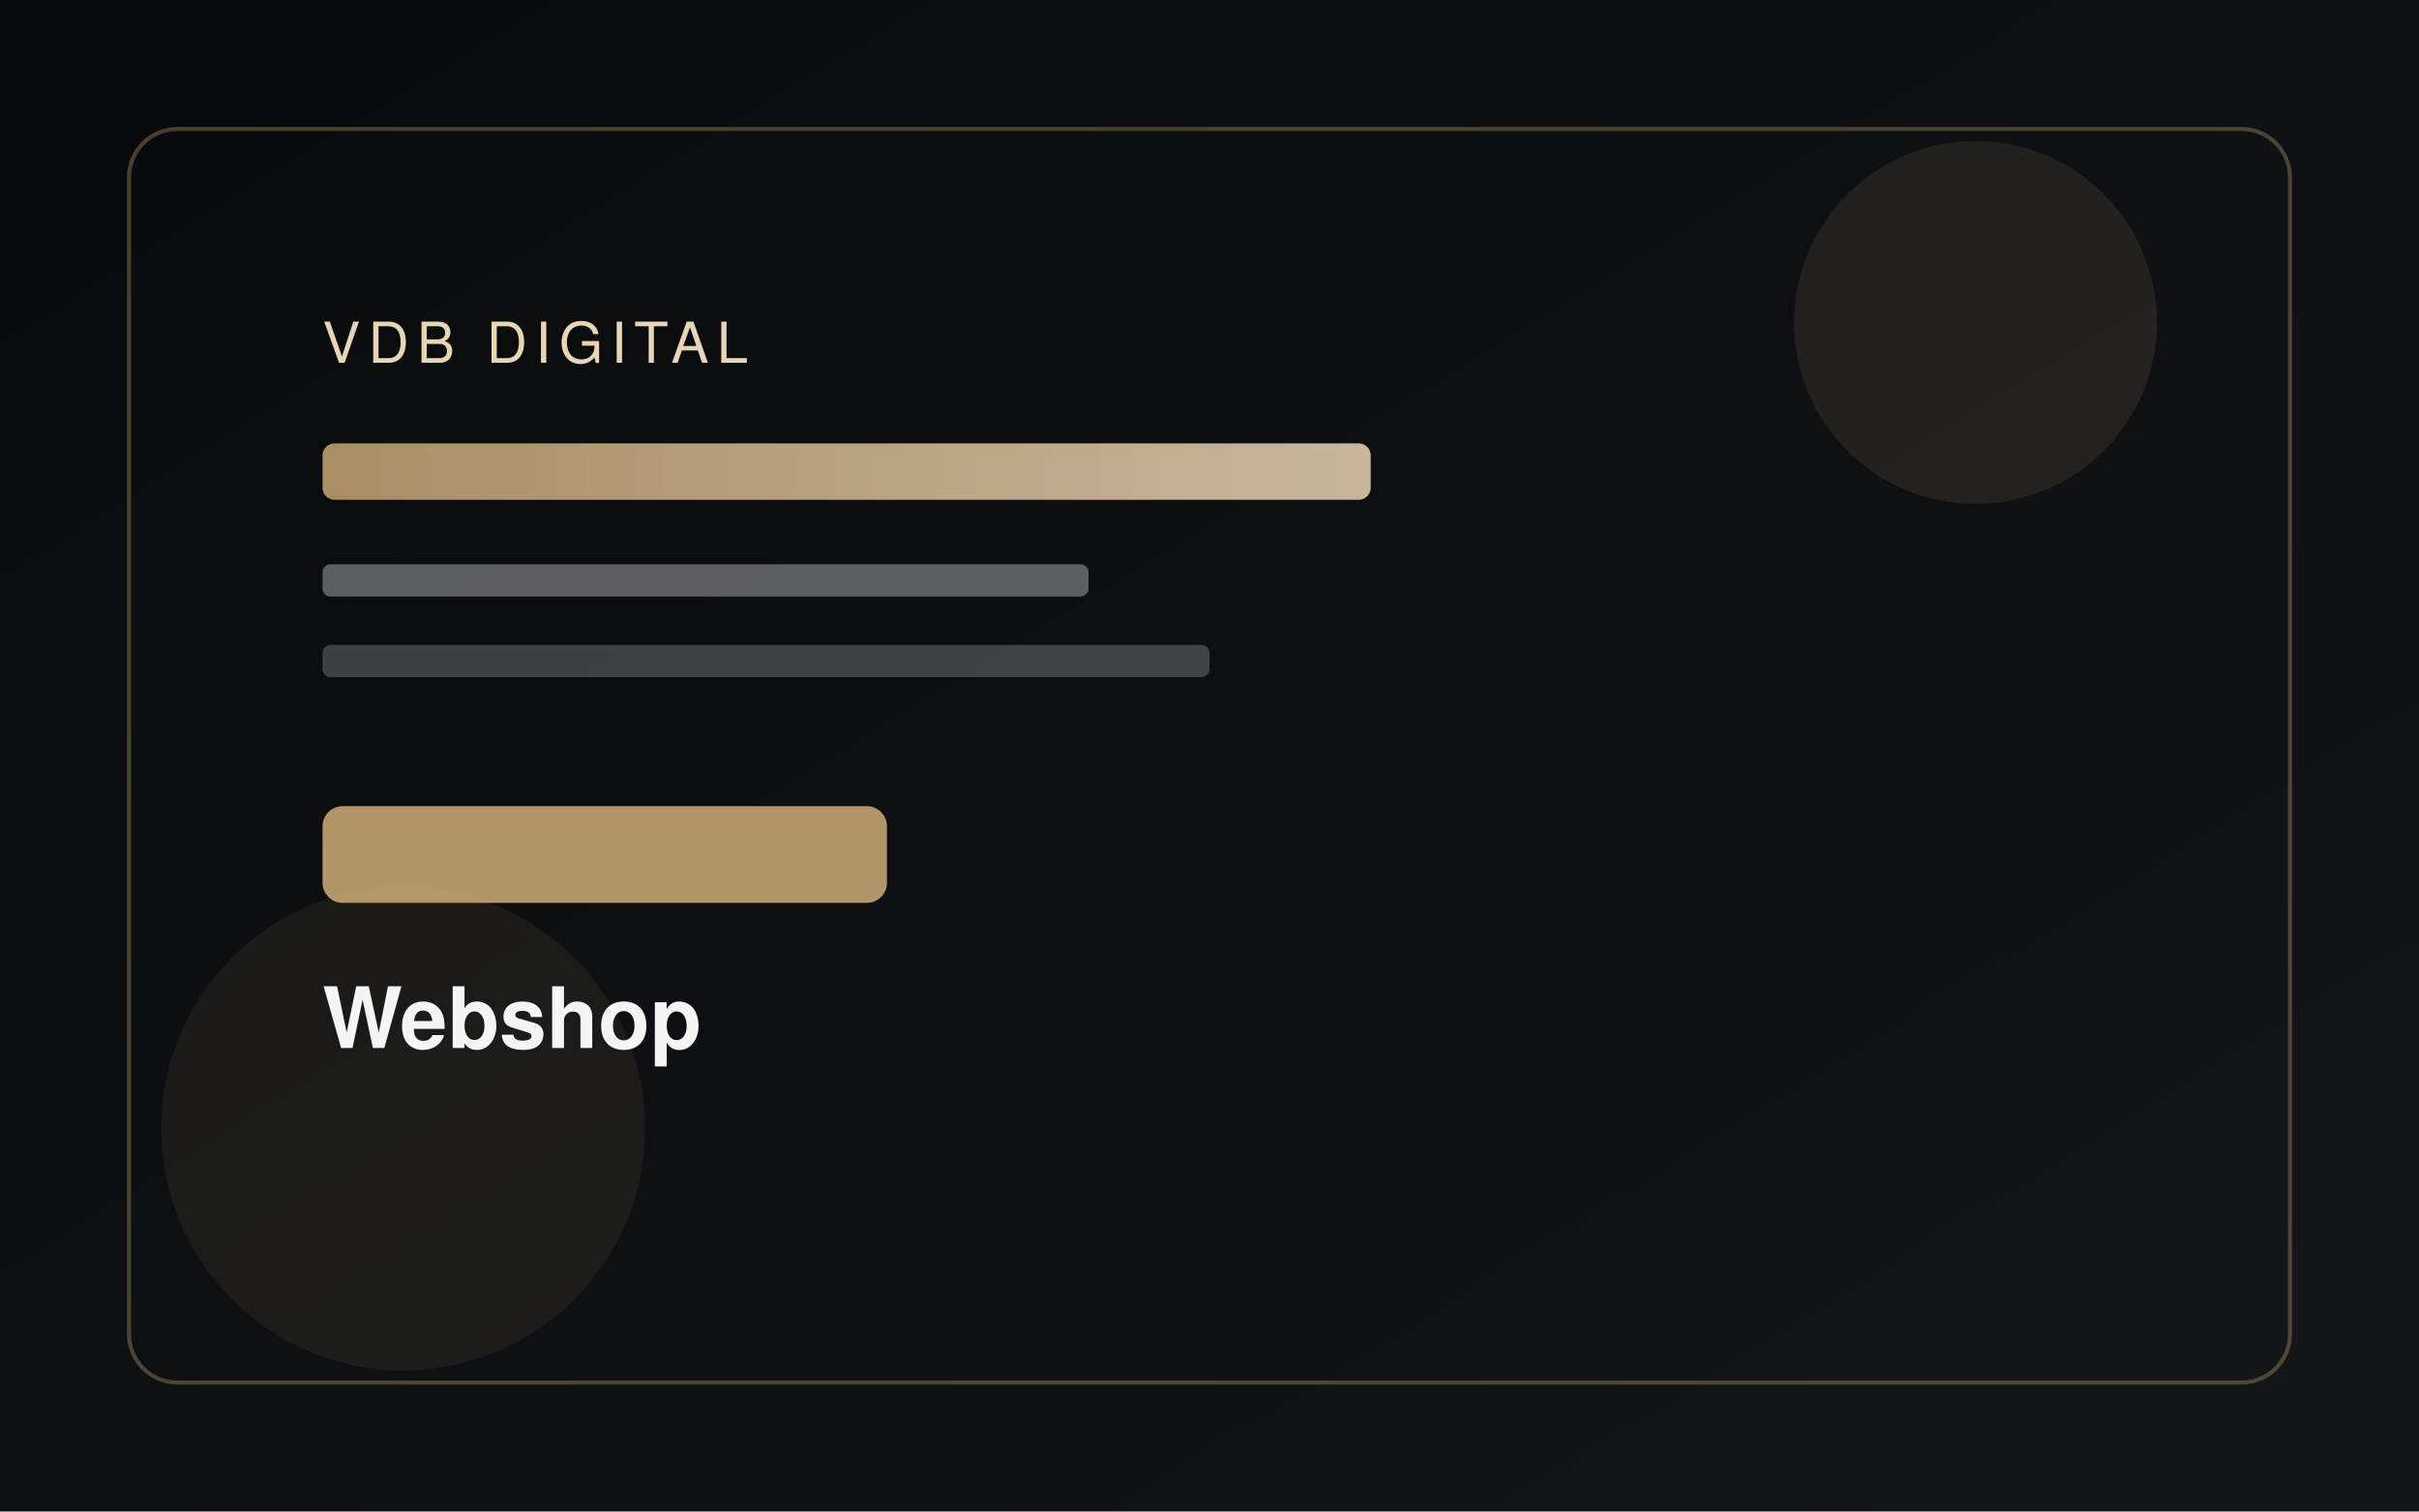
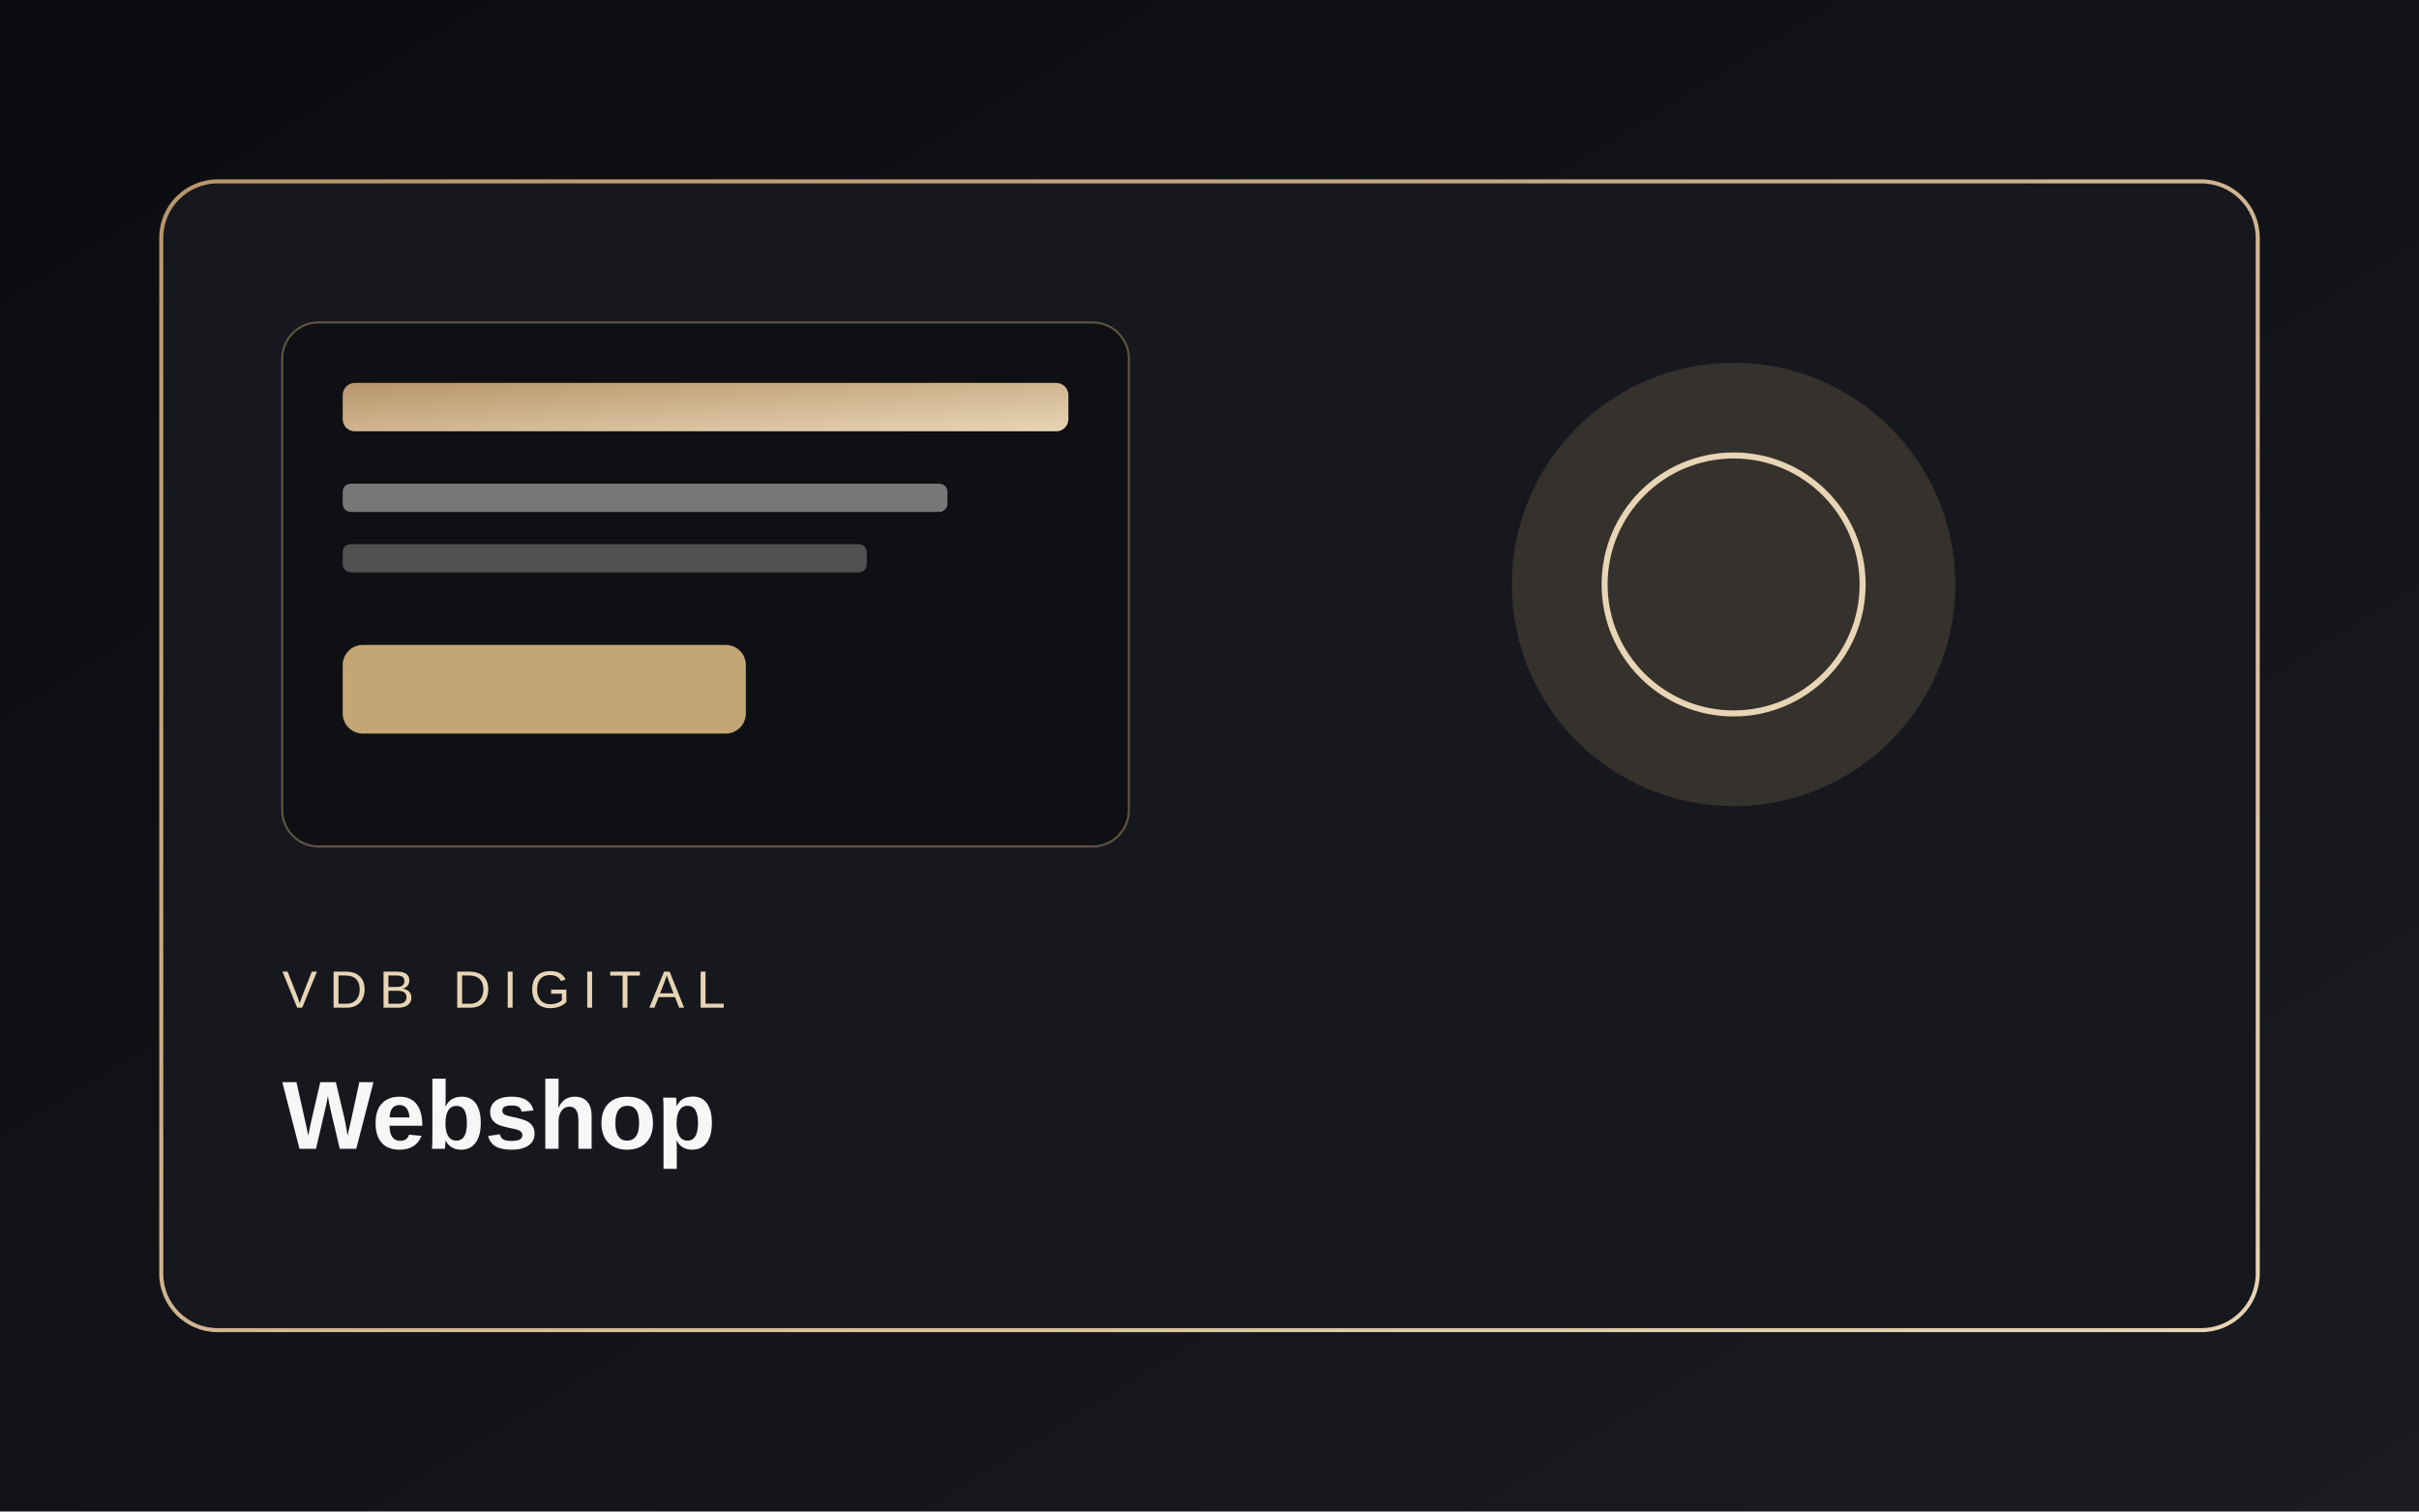
- <svg xmlns="http://www.w3.org/2000/svg" width="1200" height="750" viewBox="0 0 1200 750" role="img" aria-label="Webshop">
+ <svg xmlns="http://www.w3.org/2000/svg" width="1200" height="750" viewBox="0 0 1200 750" role="img">
  <defs>
    <linearGradient id="bg" x1="0" y1="0" x2="1" y2="1">
-       <stop offset="0%" stop-color="#08090B" />
-       <stop offset="100%" stop-color="#14161A" />
+       <stop offset="0%" stop-color="#0B0C0F" />
+       <stop offset="55%" stop-color="#12141A" />
+       <stop offset="100%" stop-color="#1A1C22" />
    </linearGradient>
-     <linearGradient id="gold" x1="0" y1="0" x2="1" y2="0">
-       <stop offset="0%" stop-color="#C4A574" />
+     <linearGradient id="gold" x1="0" y1="0" x2="1" y2="1">
+       <stop offset="0%" stop-color="#B8956A" />
      <stop offset="100%" stop-color="#E8D5B5" />
    </linearGradient>
  </defs>
  <rect width="1200" height="750" fill="url(#bg)" />
-   <rect x="64" y="64" width="1072" height="622" rx="24" fill="none" stroke="#C4A574" stroke-opacity="0.35" stroke-width="2" />
-   <circle cx="980" cy="160" r="90" fill="#C4A574" fill-opacity="0.12" />
-   <circle cx="200" cy="560" r="120" fill="#C4A574" fill-opacity="0.08" />
-   <rect x="160" y="220" width="520" height="28" rx="6" fill="url(#gold)" fill-opacity="0.85" />
-   <rect x="160" y="280" width="380" height="16" rx="4" fill="#F5F5F5" fill-opacity="0.35" />
-   <rect x="160" y="320" width="440" height="16" rx="4" fill="#F5F5F5" fill-opacity="0.22" />
-   <rect x="160" y="400" width="280" height="48" rx="10" fill="#C4A574" fill-opacity="0.9" />
-   <text x="160" y="180" fill="#E8D5B5" font-family="Segoe UI, Helvetica, Arial, sans-serif" font-size="28" letter-spacing="4">VDB DIGITAL</text>
-   <text x="160" y="520" fill="#F5F5F5" font-family="Segoe UI, Helvetica, Arial, sans-serif" font-size="42" font-weight="600">Webshop</text>
+   <rect x="80" y="90" width="1040" height="570" rx="28" fill="#16181E" stroke="url(#gold)" stroke-width="2" />
+   <rect x="140" y="160" width="420" height="260" rx="18" fill="#0E1014" stroke="#C4A574" stroke-opacity="0.45" />
+   <rect x="170" y="190" width="360" height="24" rx="6" fill="url(#gold)" />
+   <rect x="170" y="240" width="300" height="14" rx="4" fill="#F5F5F5" fill-opacity="0.45" />
+   <rect x="170" y="270" width="260" height="14" rx="4" fill="#F5F5F5" fill-opacity="0.28" />
+   <rect x="170" y="320" width="200" height="44" rx="10" fill="#C4A574" />
+   <circle cx="860" cy="290" r="110" fill="#C4A574" fill-opacity="0.18" />
+   <circle cx="860" cy="290" r="64" fill="none" stroke="#E8D5B5" stroke-width="3" />
+   <text x="140" y="500" fill="#E8D5B5" font-family="Segoe UI, Arial, sans-serif" font-size="26" letter-spacing="6">VDB DIGITAL</text>
+   <text x="140" y="570" fill="#F7F7F7" font-family="Segoe UI, Arial, sans-serif" font-size="48" font-weight="600">Webshop</text>
</svg>
